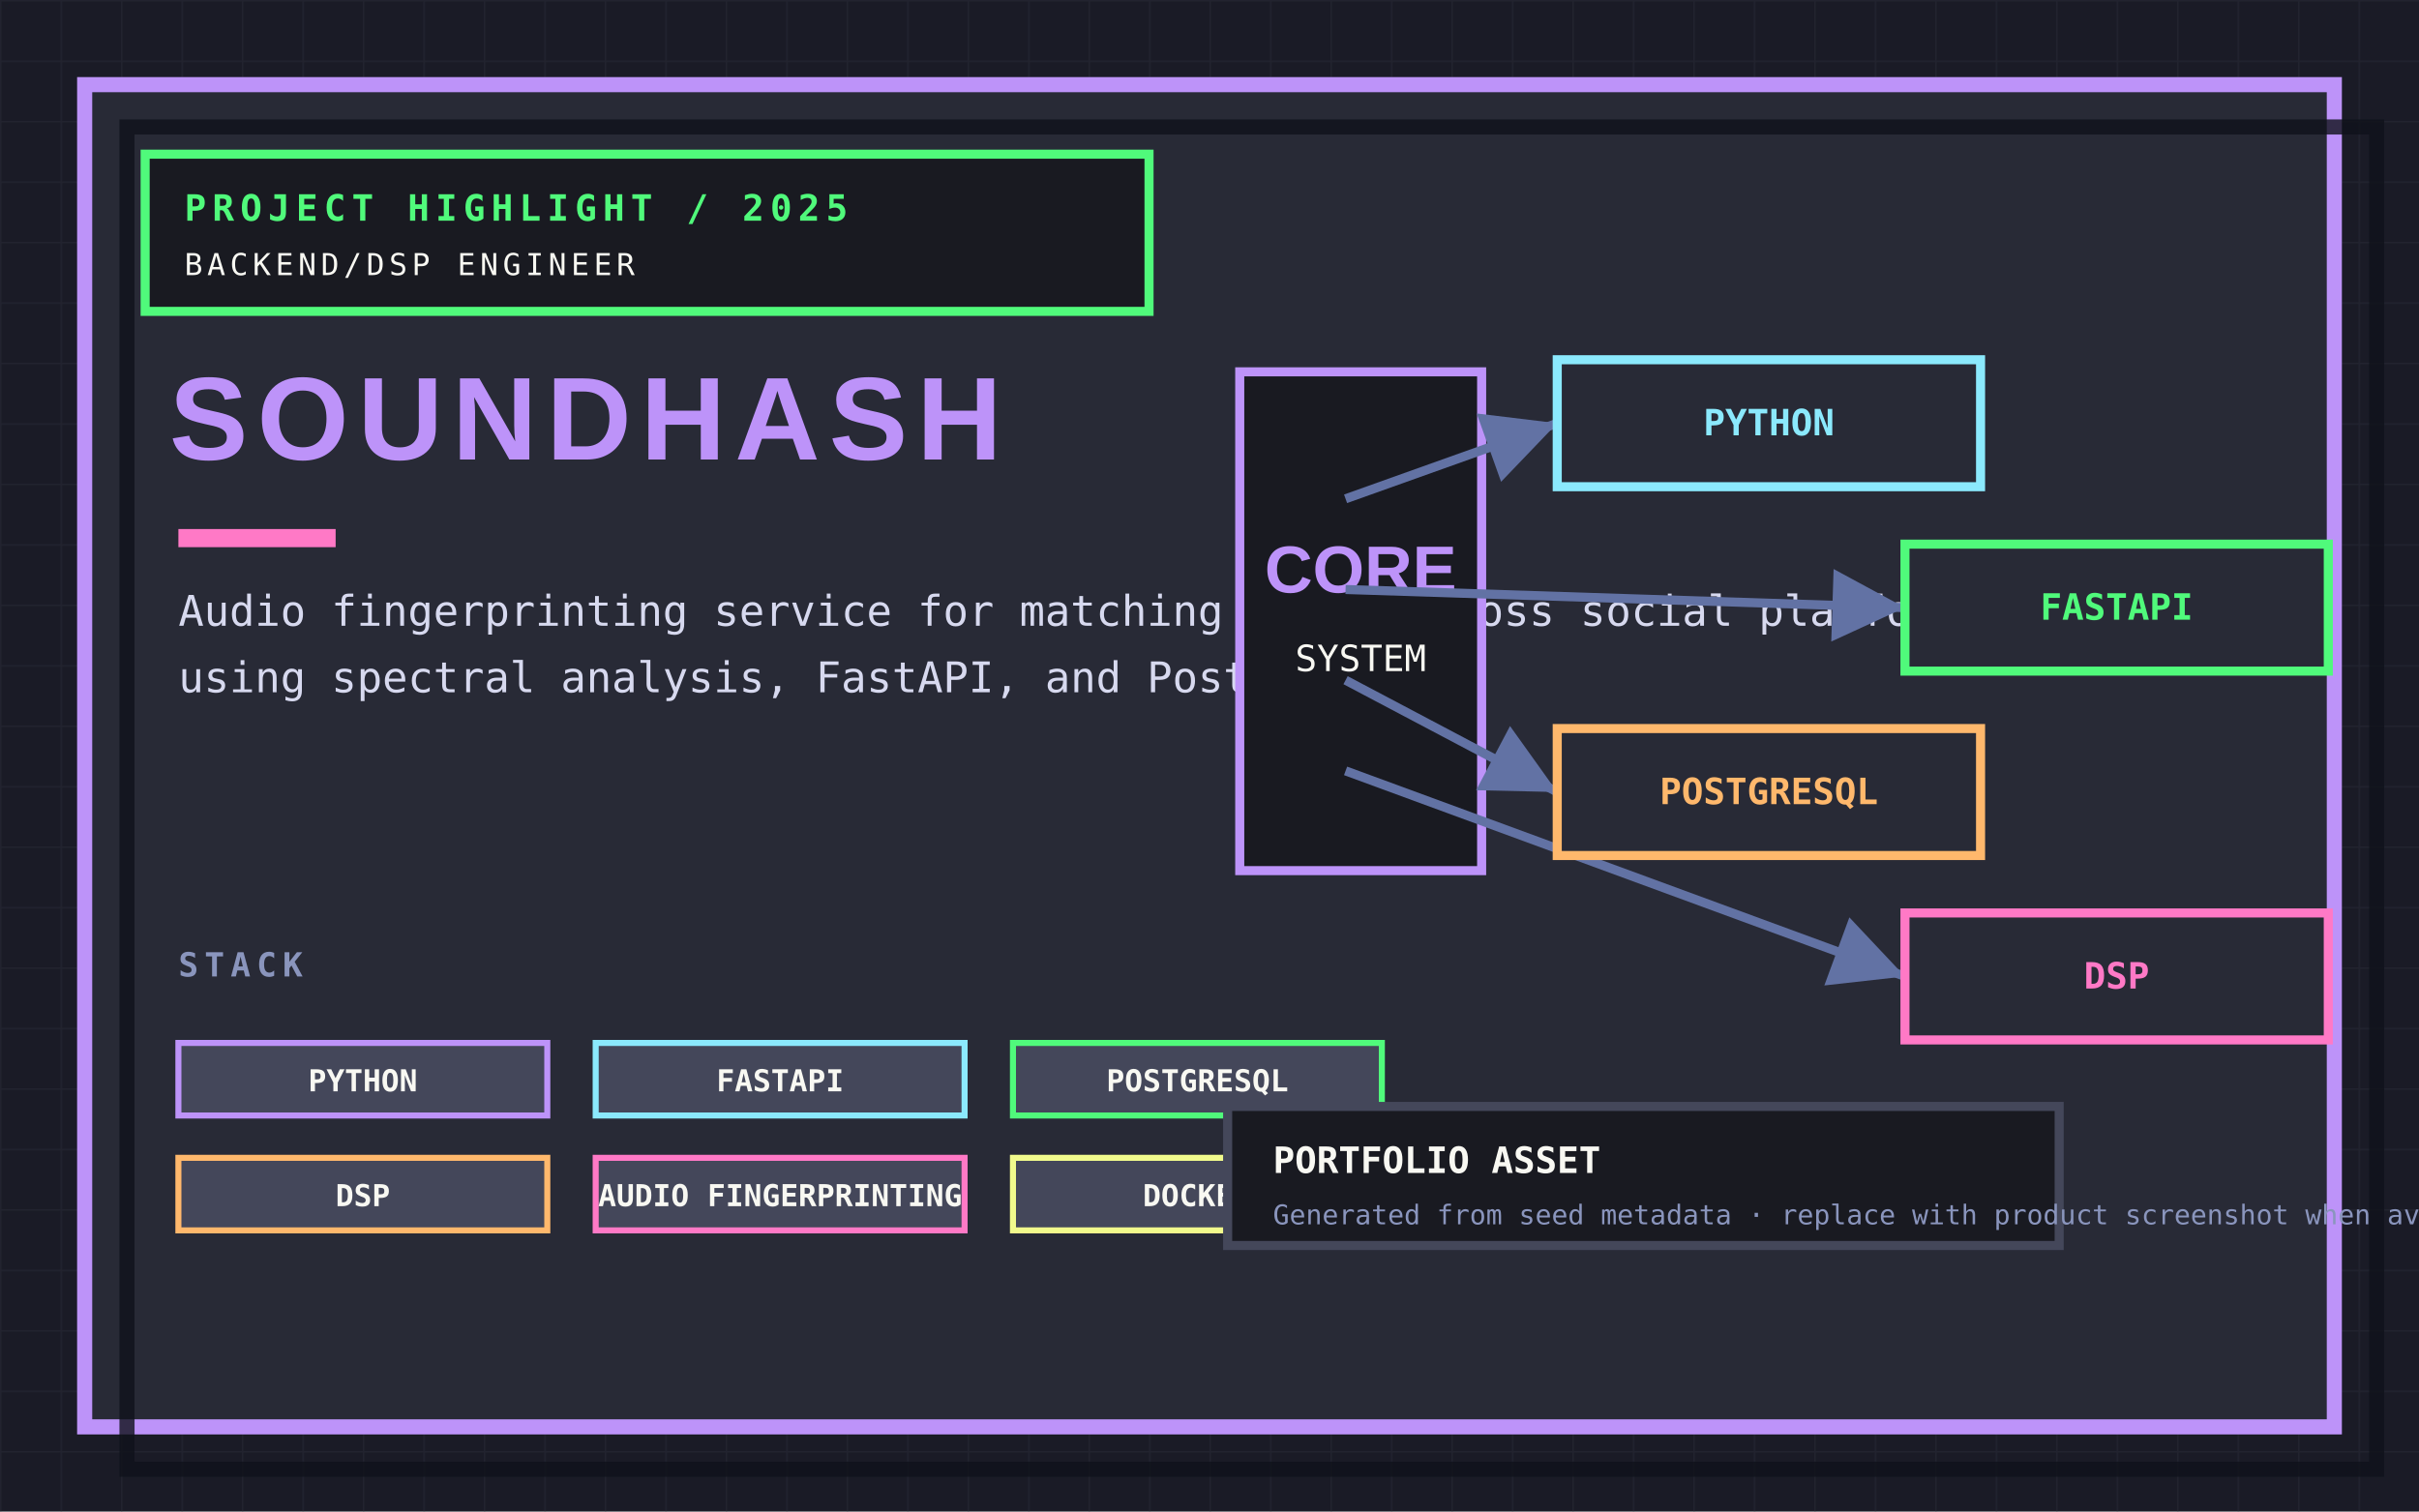
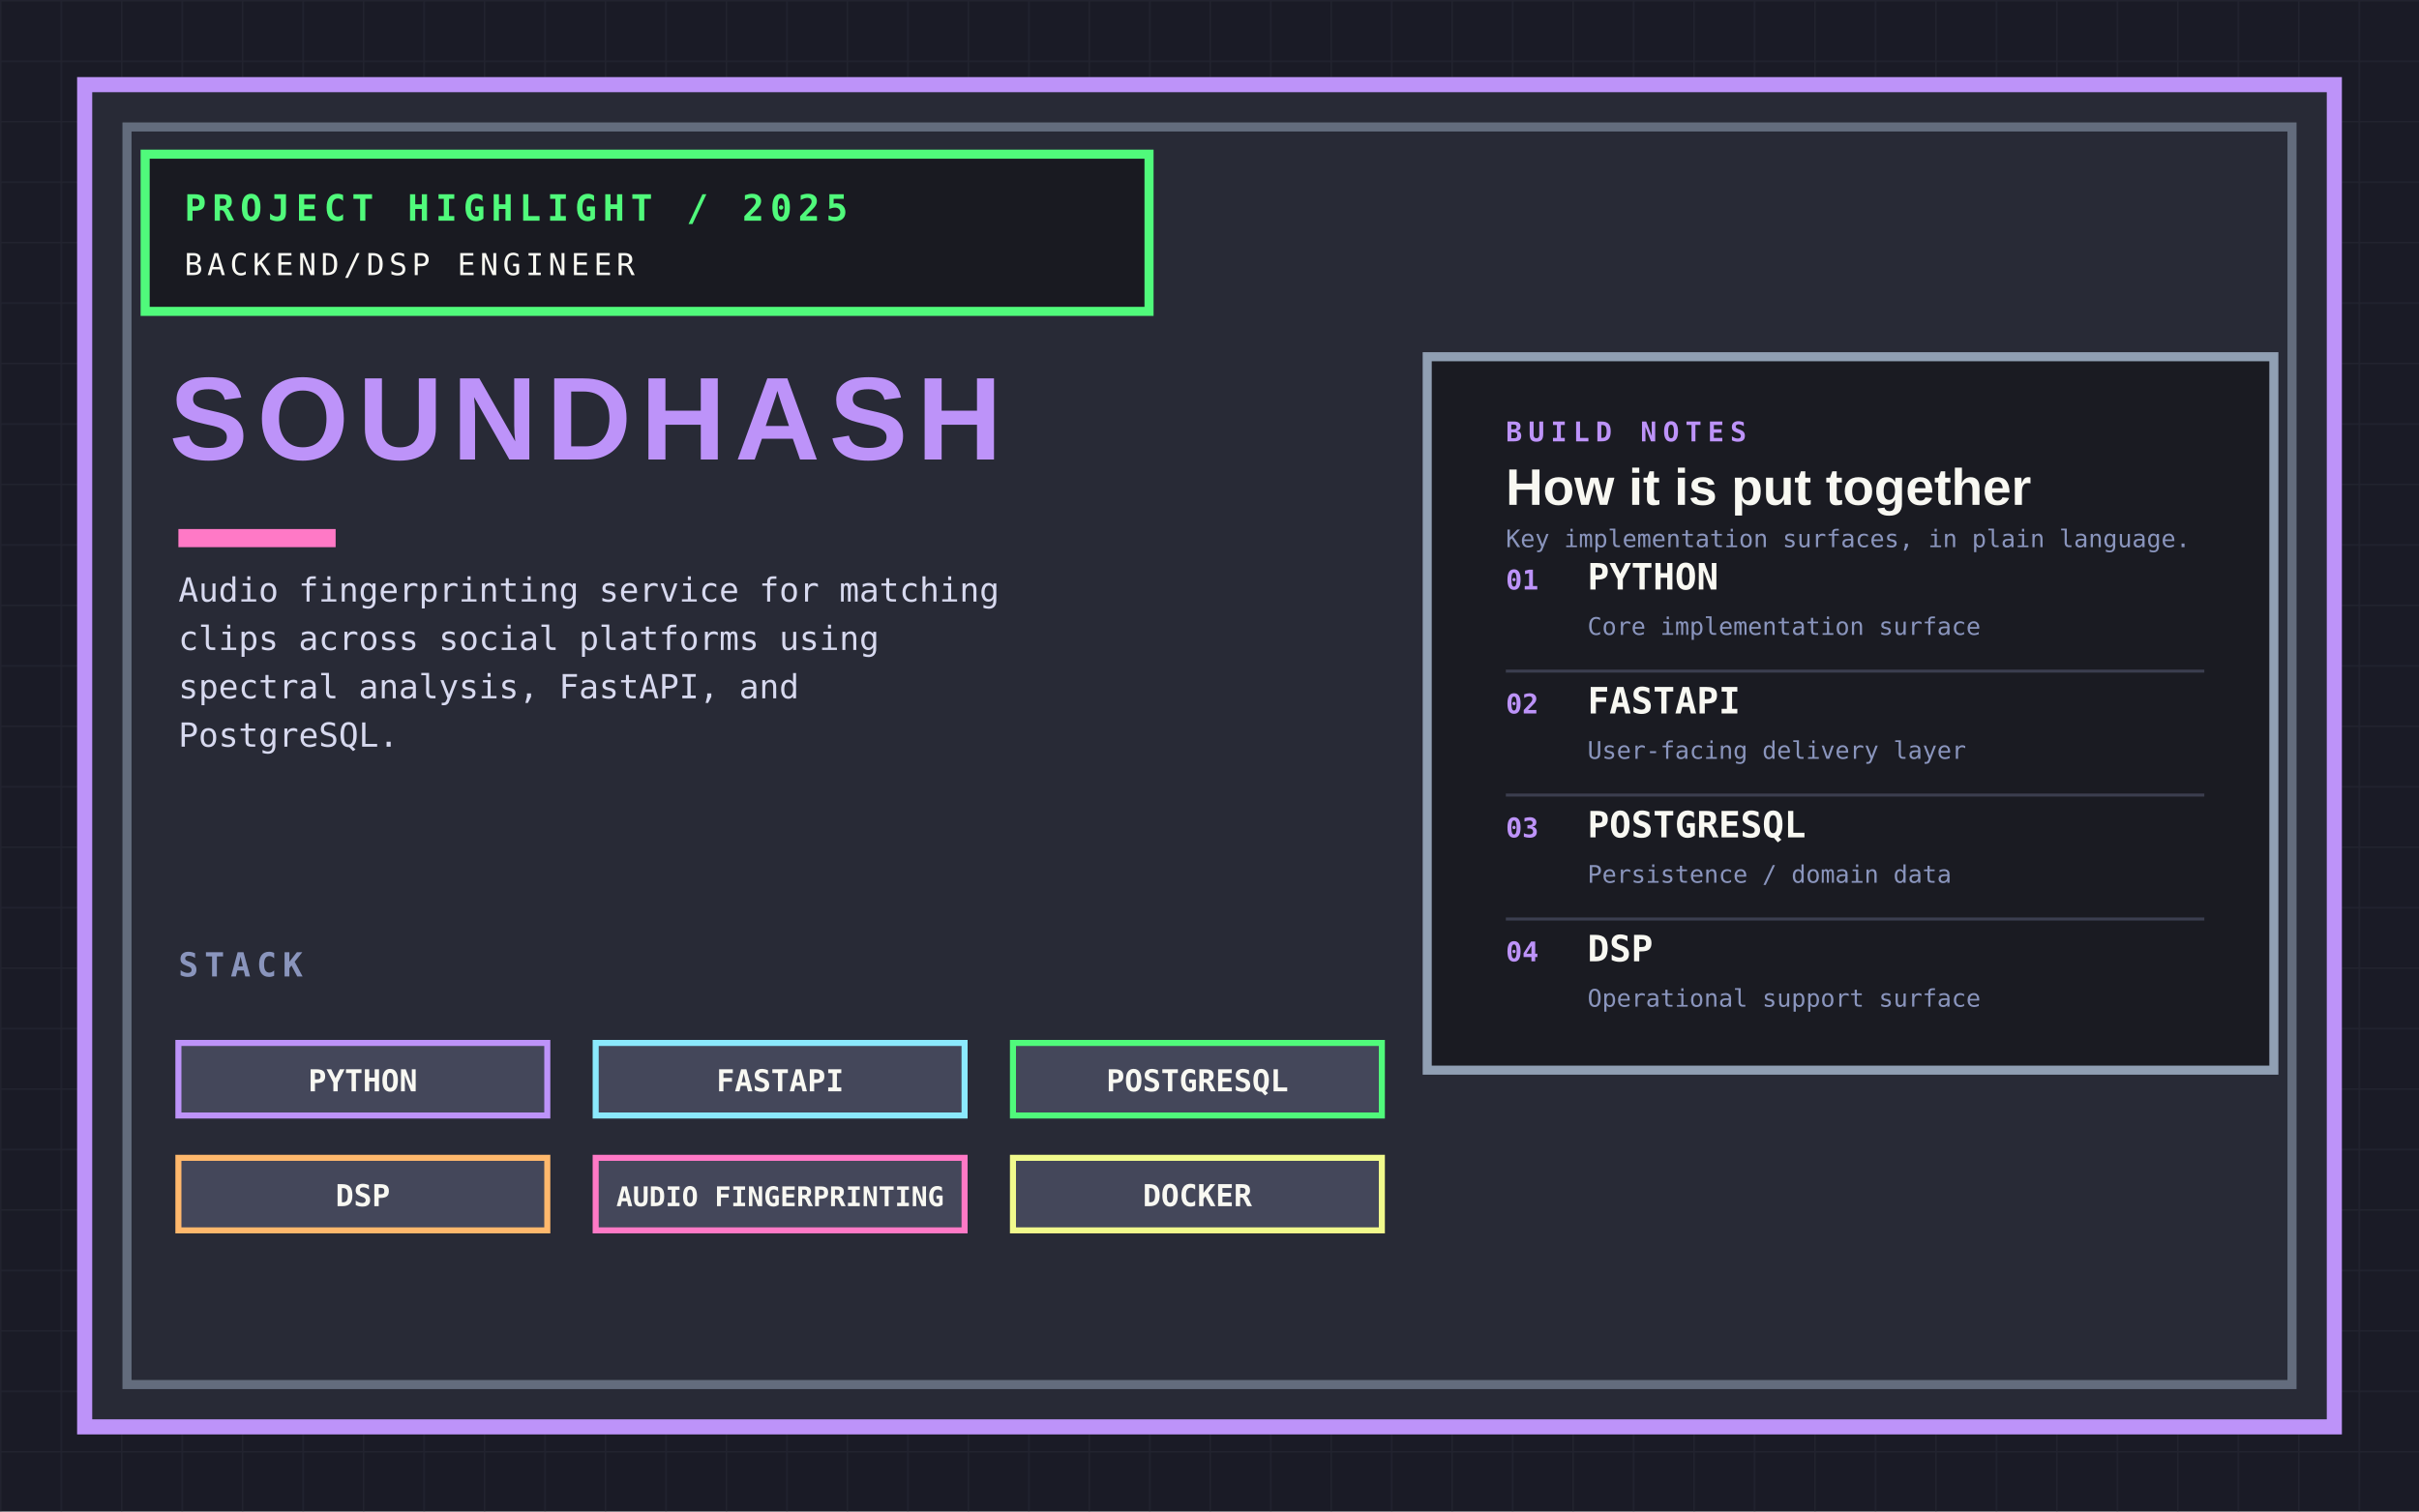
<svg xmlns="http://www.w3.org/2000/svg" viewBox="0 0 1600 1000" role="img" aria-labelledby="title desc">
  <defs>
    <marker id="arrow" markerWidth="12" markerHeight="12" refX="10" refY="6" orient="auto">
      <path d="M2 2 L10 6 L2 10 Z" fill="#6272a4" />
    </marker>
    <pattern id="grid" width="40" height="40" patternUnits="userSpaceOnUse">
      <path d="M40 0H0V40" fill="none" stroke="#282a36" stroke-width="2" opacity="0.55" />
    </pattern>
  </defs>
  <rect width="1600" height="1000" fill="#1a1b26" />
  <rect width="1600" height="1000" fill="url(#grid)" />
  <rect x="56" y="56" width="1488" height="888" fill="#282a36" stroke="#bd93f9" stroke-width="10" />
-   <rect x="84" y="84" width="1488" height="888" fill="none" stroke="#0f111a" stroke-width="10" opacity="0.8" />
+   <rect x="84" y="84" width="1432" height="832" fill="none" stroke="#94a3b8" stroke-width="6" opacity="0.55" />
  <rect x="96" y="102" width="664" height="104" fill="#191a21" stroke="#50fa7b" stroke-width="6" />
  <text x="122" y="146" fill="#50fa7b" font-family="JetBrains Mono, monospace" font-size="24" font-weight="700" letter-spacing="4">PROJECT HIGHLIGHT / 2025</text>
  <text x="122" y="182" fill="#f8f8f2" font-family="JetBrains Mono, monospace" font-size="20" letter-spacing="3">BACKEND/DSP ENGINEER</text>
  <text x="112" y="304" fill="#bd93f9" font-family="Space Grotesk, Arial, sans-serif" font-size="78" font-weight="800" letter-spacing="6">SOUNDHASH</text>
  <rect x="118" y="350" width="104" height="12" fill="#ff79c6" />
-   <text x="118" y="414" fill="#d7d9ef" font-family="JetBrains Mono, monospace" font-size="28">Audio fingerprinting service for matching clips across social platforms</text>
-   <text x="118" y="458" fill="#d7d9ef" font-family="JetBrains Mono, monospace" font-size="28">using spectral analysis, FastAPI, and PostgreSQL.</text>
+   <text x="118" y="398" fill="#d7d9ef" font-family="JetBrains Mono, monospace" font-size="22">Audio fingerprinting service for matching</text>
+   <text x="118" y="430" fill="#d7d9ef" font-family="JetBrains Mono, monospace" font-size="22">clips across social platforms using</text>
+   <text x="118" y="462" fill="#d7d9ef" font-family="JetBrains Mono, monospace" font-size="22">spectral analysis, FastAPI, and</text>
+   <text x="118" y="494" fill="#d7d9ef" font-family="JetBrains Mono, monospace" font-size="22">PostgreSQL.</text>
  <text x="118" y="646" fill="#8a95bd" font-family="JetBrains Mono, monospace" font-size="22" font-weight="700" letter-spacing="4">STACK</text>
  <rect x="118" y="690" width="244" height="48" fill="#44475a" stroke="#bd93f9" stroke-width="4" />
  <text x="240" y="722" text-anchor="middle" fill="#f8f8f2" font-family="JetBrains Mono, monospace" font-size="20" font-weight="700">PYTHON</text>
  <rect x="394" y="690" width="244" height="48" fill="#44475a" stroke="#8be9fd" stroke-width="4" />
  <text x="516" y="722" text-anchor="middle" fill="#f8f8f2" font-family="JetBrains Mono, monospace" font-size="20" font-weight="700">FASTAPI</text>
  <rect x="670" y="690" width="244" height="48" fill="#44475a" stroke="#50fa7b" stroke-width="4" />
  <text x="792" y="722" text-anchor="middle" fill="#f8f8f2" font-family="JetBrains Mono, monospace" font-size="20" font-weight="700">POSTGRESQL</text>
  <rect x="118" y="766" width="244" height="48" fill="#44475a" stroke="#ffb86c" stroke-width="4" />
  <text x="240" y="798" text-anchor="middle" fill="#f8f8f2" font-family="JetBrains Mono, monospace" font-size="20" font-weight="700">DSP</text>
  <rect x="394" y="766" width="244" height="48" fill="#44475a" stroke="#ff79c6" stroke-width="4" />
-   <text x="516" y="798" text-anchor="middle" fill="#f8f8f2" font-family="JetBrains Mono, monospace" font-size="20" font-weight="700">AUDIO FINGERPRINTING</text>
+   <text x="516" y="798" text-anchor="middle" fill="#f8f8f2" font-family="JetBrains Mono, monospace" font-size="18" font-weight="700" textLength="210" lengthAdjust="spacingAndGlyphs">AUDIO FINGERPRINTING</text>
  <rect x="670" y="766" width="244" height="48" fill="#44475a" stroke="#f1fa8c" stroke-width="4" />
  <text x="792" y="798" text-anchor="middle" fill="#f8f8f2" font-family="JetBrains Mono, monospace" font-size="20" font-weight="700">DOCKER</text>
-   <rect x="820" y="246" width="160" height="330" fill="#191a21" stroke="#bd93f9" stroke-width="6" />
-   <text x="900" y="392" text-anchor="middle" fill="#bd93f9" font-family="Space Grotesk, Arial, sans-serif" font-size="44" font-weight="800">CORE</text>
-   <text x="900" y="444" text-anchor="middle" fill="#f8f8f2" font-family="JetBrains Mono, monospace" font-size="24">SYSTEM</text>
-   <path d="M890 330 L1030 280" stroke="#6272a4" stroke-width="6" fill="none" marker-end="url(#arrow)" />
-   <path d="M890 390 L1260 402" stroke="#6272a4" stroke-width="6" fill="none" marker-end="url(#arrow)" />
-   <path d="M890 450 L1030 524" stroke="#6272a4" stroke-width="6" fill="none" marker-end="url(#arrow)" />
-   <path d="M890 510 L1260 646" stroke="#6272a4" stroke-width="6" fill="none" marker-end="url(#arrow)" />
-   <rect x="1030" y="238" width="280" height="84" fill="#282a36" stroke="#8be9fd" stroke-width="6" />
-   <text x="1170" y="288" text-anchor="middle" fill="#8be9fd" font-family="JetBrains Mono, monospace" font-size="24" font-weight="700">PYTHON</text>
-   <rect x="1260" y="360" width="280" height="84" fill="#282a36" stroke="#50fa7b" stroke-width="6" />
-   <text x="1400" y="410" text-anchor="middle" fill="#50fa7b" font-family="JetBrains Mono, monospace" font-size="24" font-weight="700">FASTAPI</text>
-   <rect x="1030" y="482" width="280" height="84" fill="#282a36" stroke="#ffb86c" stroke-width="6" />
-   <text x="1170" y="532" text-anchor="middle" fill="#ffb86c" font-family="JetBrains Mono, monospace" font-size="24" font-weight="700">POSTGRESQL</text>
-   <rect x="1260" y="604" width="280" height="84" fill="#282a36" stroke="#ff79c6" stroke-width="6" />
-   <text x="1400" y="654" text-anchor="middle" fill="#ff79c6" font-family="JetBrains Mono, monospace" font-size="24" font-weight="700">DSP</text>
-   <rect x="812" y="732" width="550" height="92" fill="#191a21" stroke="#44475a" stroke-width="6" />
-   <text x="842" y="776" fill="#f8f8f2" font-family="JetBrains Mono, monospace" font-size="24" font-weight="700">PORTFOLIO ASSET</text>
-   <text x="842" y="810" fill="#8a95bd" font-family="JetBrains Mono, monospace" font-size="18">Generated from seed metadata · replace with product screenshot when available</text>
+   <rect x="944" y="236" width="560" height="472" fill="#191a21" stroke="#94a3b8" stroke-width="6" opacity="0.96" />
+   <text x="996" y="292" fill="#bd93f9" font-family="JetBrains Mono, monospace" font-size="18" font-weight="700" letter-spacing="4">BUILD NOTES</text>
+   <text x="996" y="334" fill="#f8f8f2" font-family="Space Grotesk, Arial, sans-serif" font-size="34" font-weight="800">How it is put together</text>
+   <text x="996" y="362" fill="#8a95bd" font-family="JetBrains Mono, monospace" font-size="16">Key implementation surfaces, in plain language.</text>
+   <text x="996" y="390" fill="#bd93f9" font-family="JetBrains Mono, monospace" font-size="18" font-weight="700">01</text>
+   <text x="1050" y="390" fill="#f8f8f2" font-family="JetBrains Mono, monospace" font-size="24" font-weight="700">PYTHON</text>
+   <text x="1050" y="420" fill="#8a95bd" font-family="JetBrains Mono, monospace" font-size="16">Core implementation surface</text>
+   <line x1="996" y1="444" x2="1458" y2="444" stroke="#44475a" stroke-width="2" opacity="0.8" />
+   <text x="996" y="472" fill="#bd93f9" font-family="JetBrains Mono, monospace" font-size="18" font-weight="700">02</text>
+   <text x="1050" y="472" fill="#f8f8f2" font-family="JetBrains Mono, monospace" font-size="24" font-weight="700">FASTAPI</text>
+   <text x="1050" y="502" fill="#8a95bd" font-family="JetBrains Mono, monospace" font-size="16">User-facing delivery layer</text>
+   <line x1="996" y1="526" x2="1458" y2="526" stroke="#44475a" stroke-width="2" opacity="0.8" />
+   <text x="996" y="554" fill="#bd93f9" font-family="JetBrains Mono, monospace" font-size="18" font-weight="700">03</text>
+   <text x="1050" y="554" fill="#f8f8f2" font-family="JetBrains Mono, monospace" font-size="24" font-weight="700">POSTGRESQL</text>
+   <text x="1050" y="584" fill="#8a95bd" font-family="JetBrains Mono, monospace" font-size="16">Persistence / domain data</text>
+   <line x1="996" y1="608" x2="1458" y2="608" stroke="#44475a" stroke-width="2" opacity="0.8" />
+   <text x="996" y="636" fill="#bd93f9" font-family="JetBrains Mono, monospace" font-size="18" font-weight="700">04</text>
+   <text x="1050" y="636" fill="#f8f8f2" font-family="JetBrains Mono, monospace" font-size="24" font-weight="700">DSP</text>
+   <text x="1050" y="666" fill="#8a95bd" font-family="JetBrains Mono, monospace" font-size="16">Operational support surface</text>
</svg>
